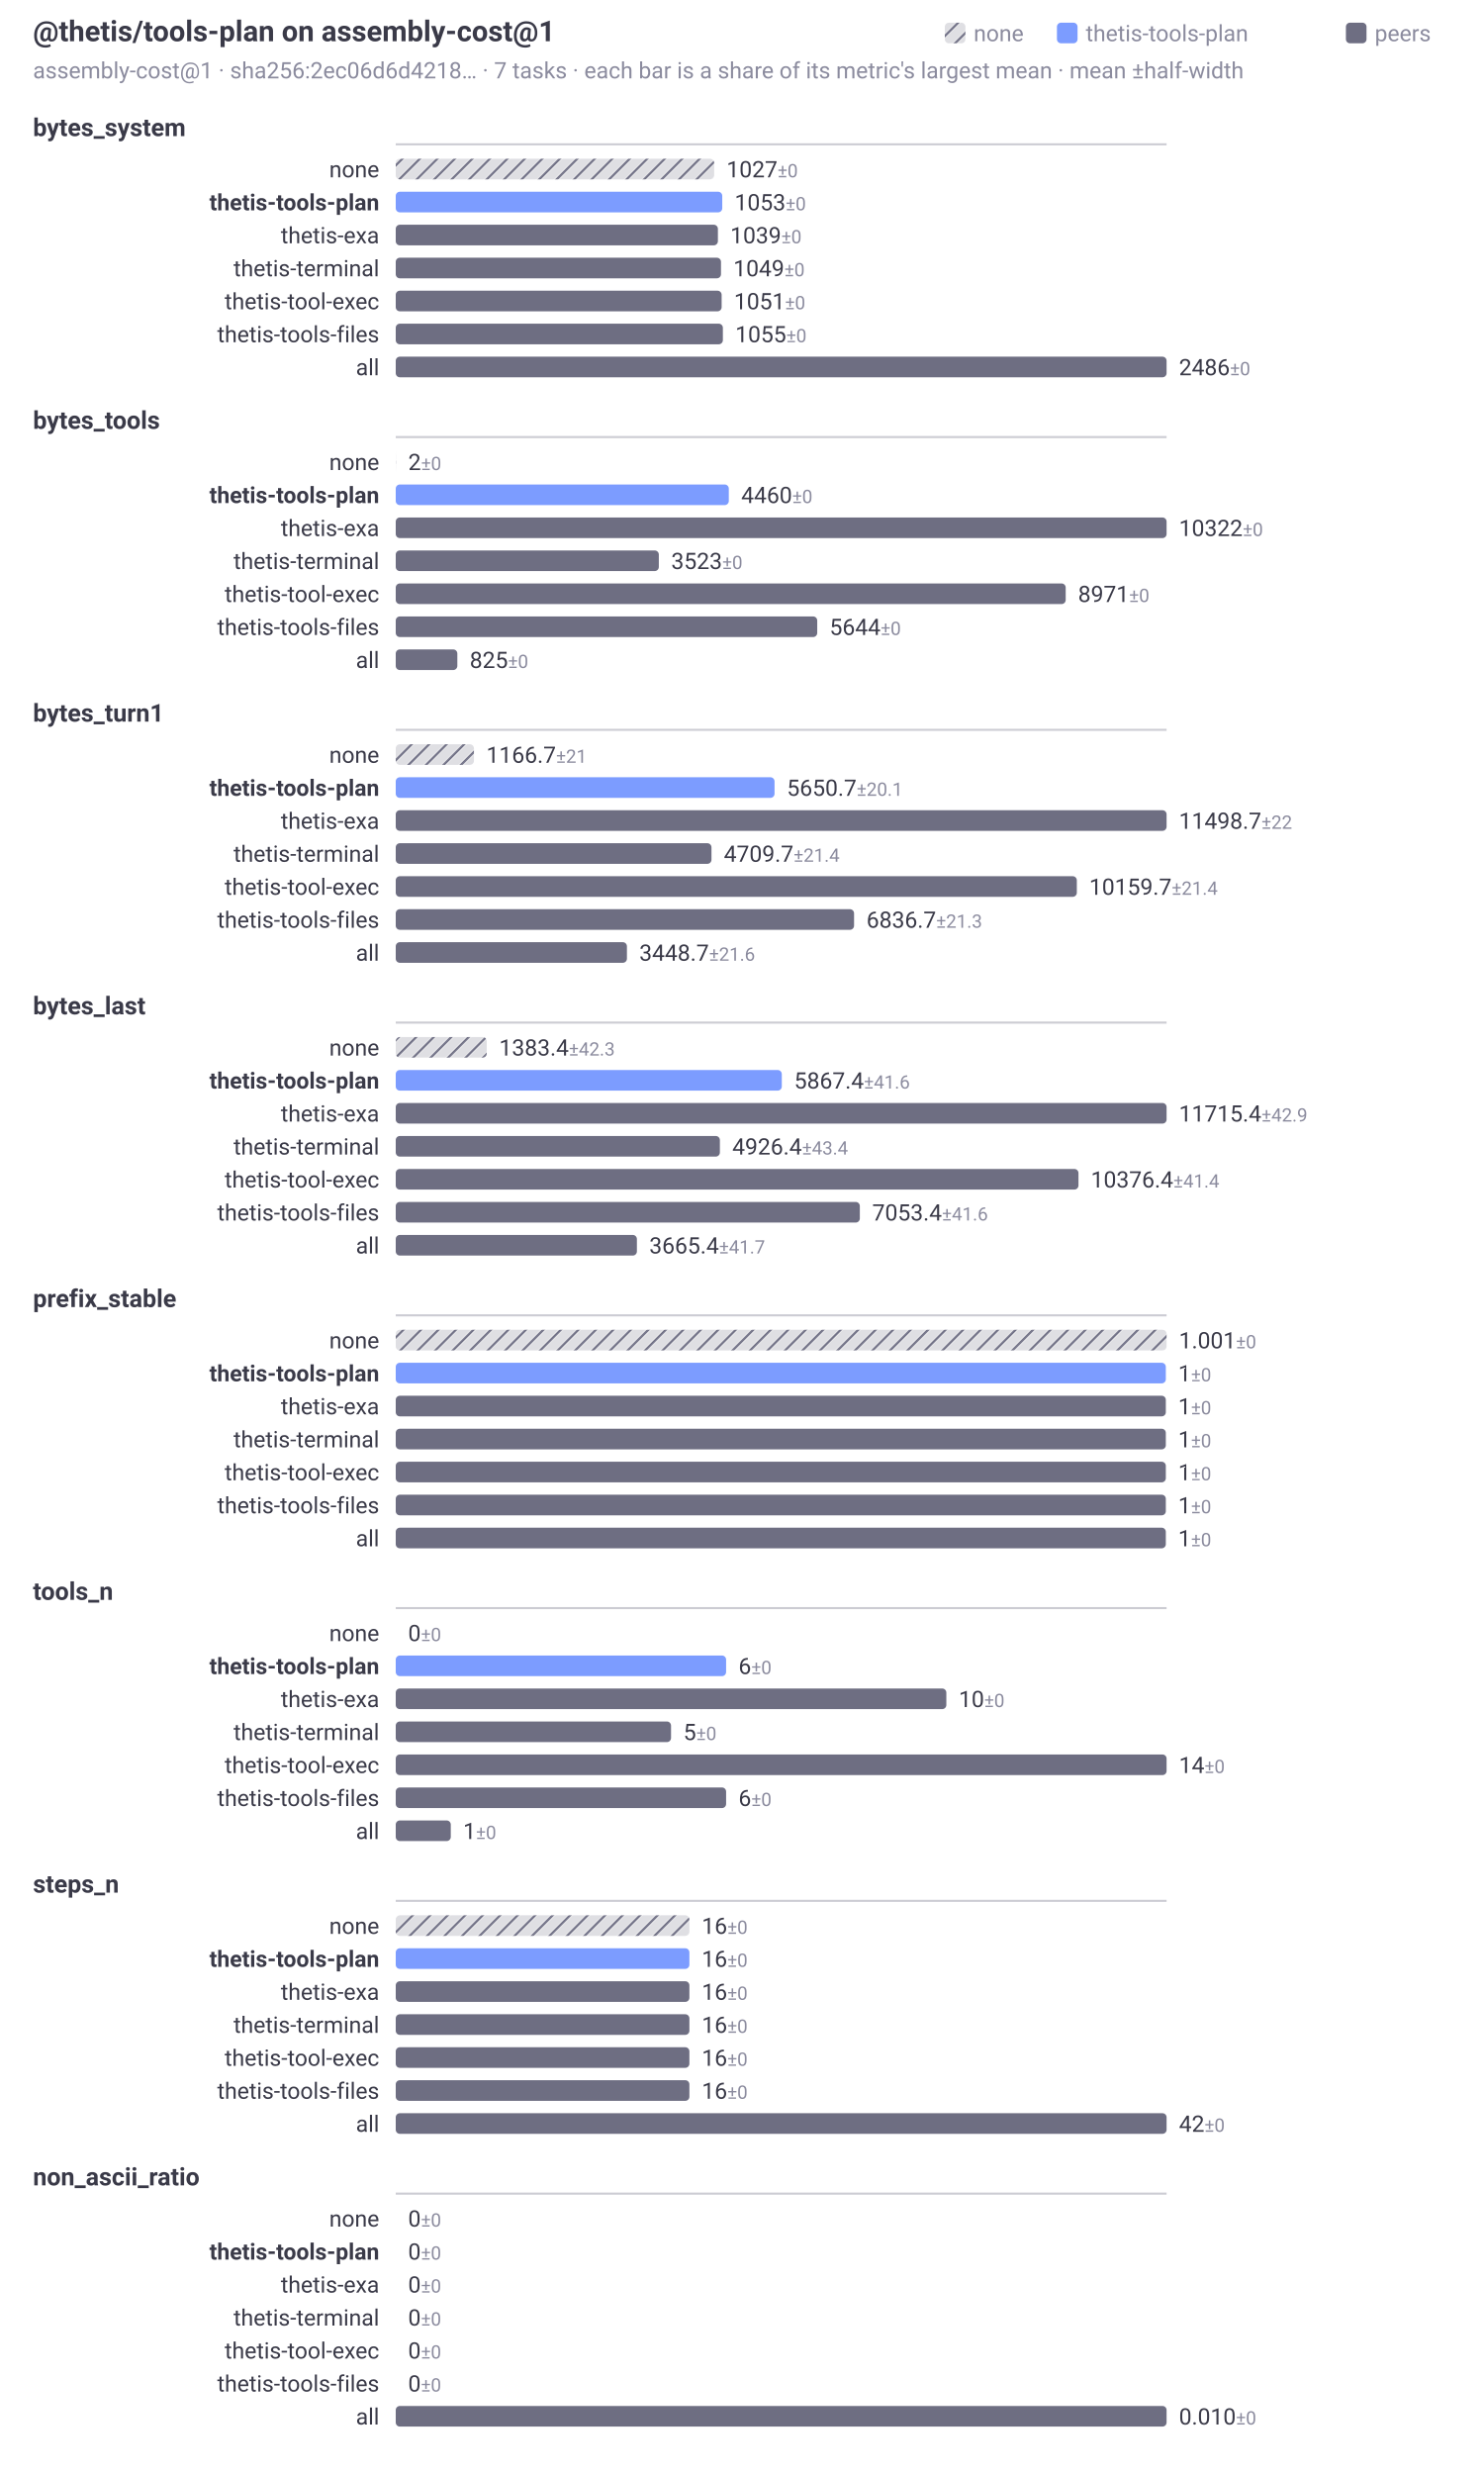
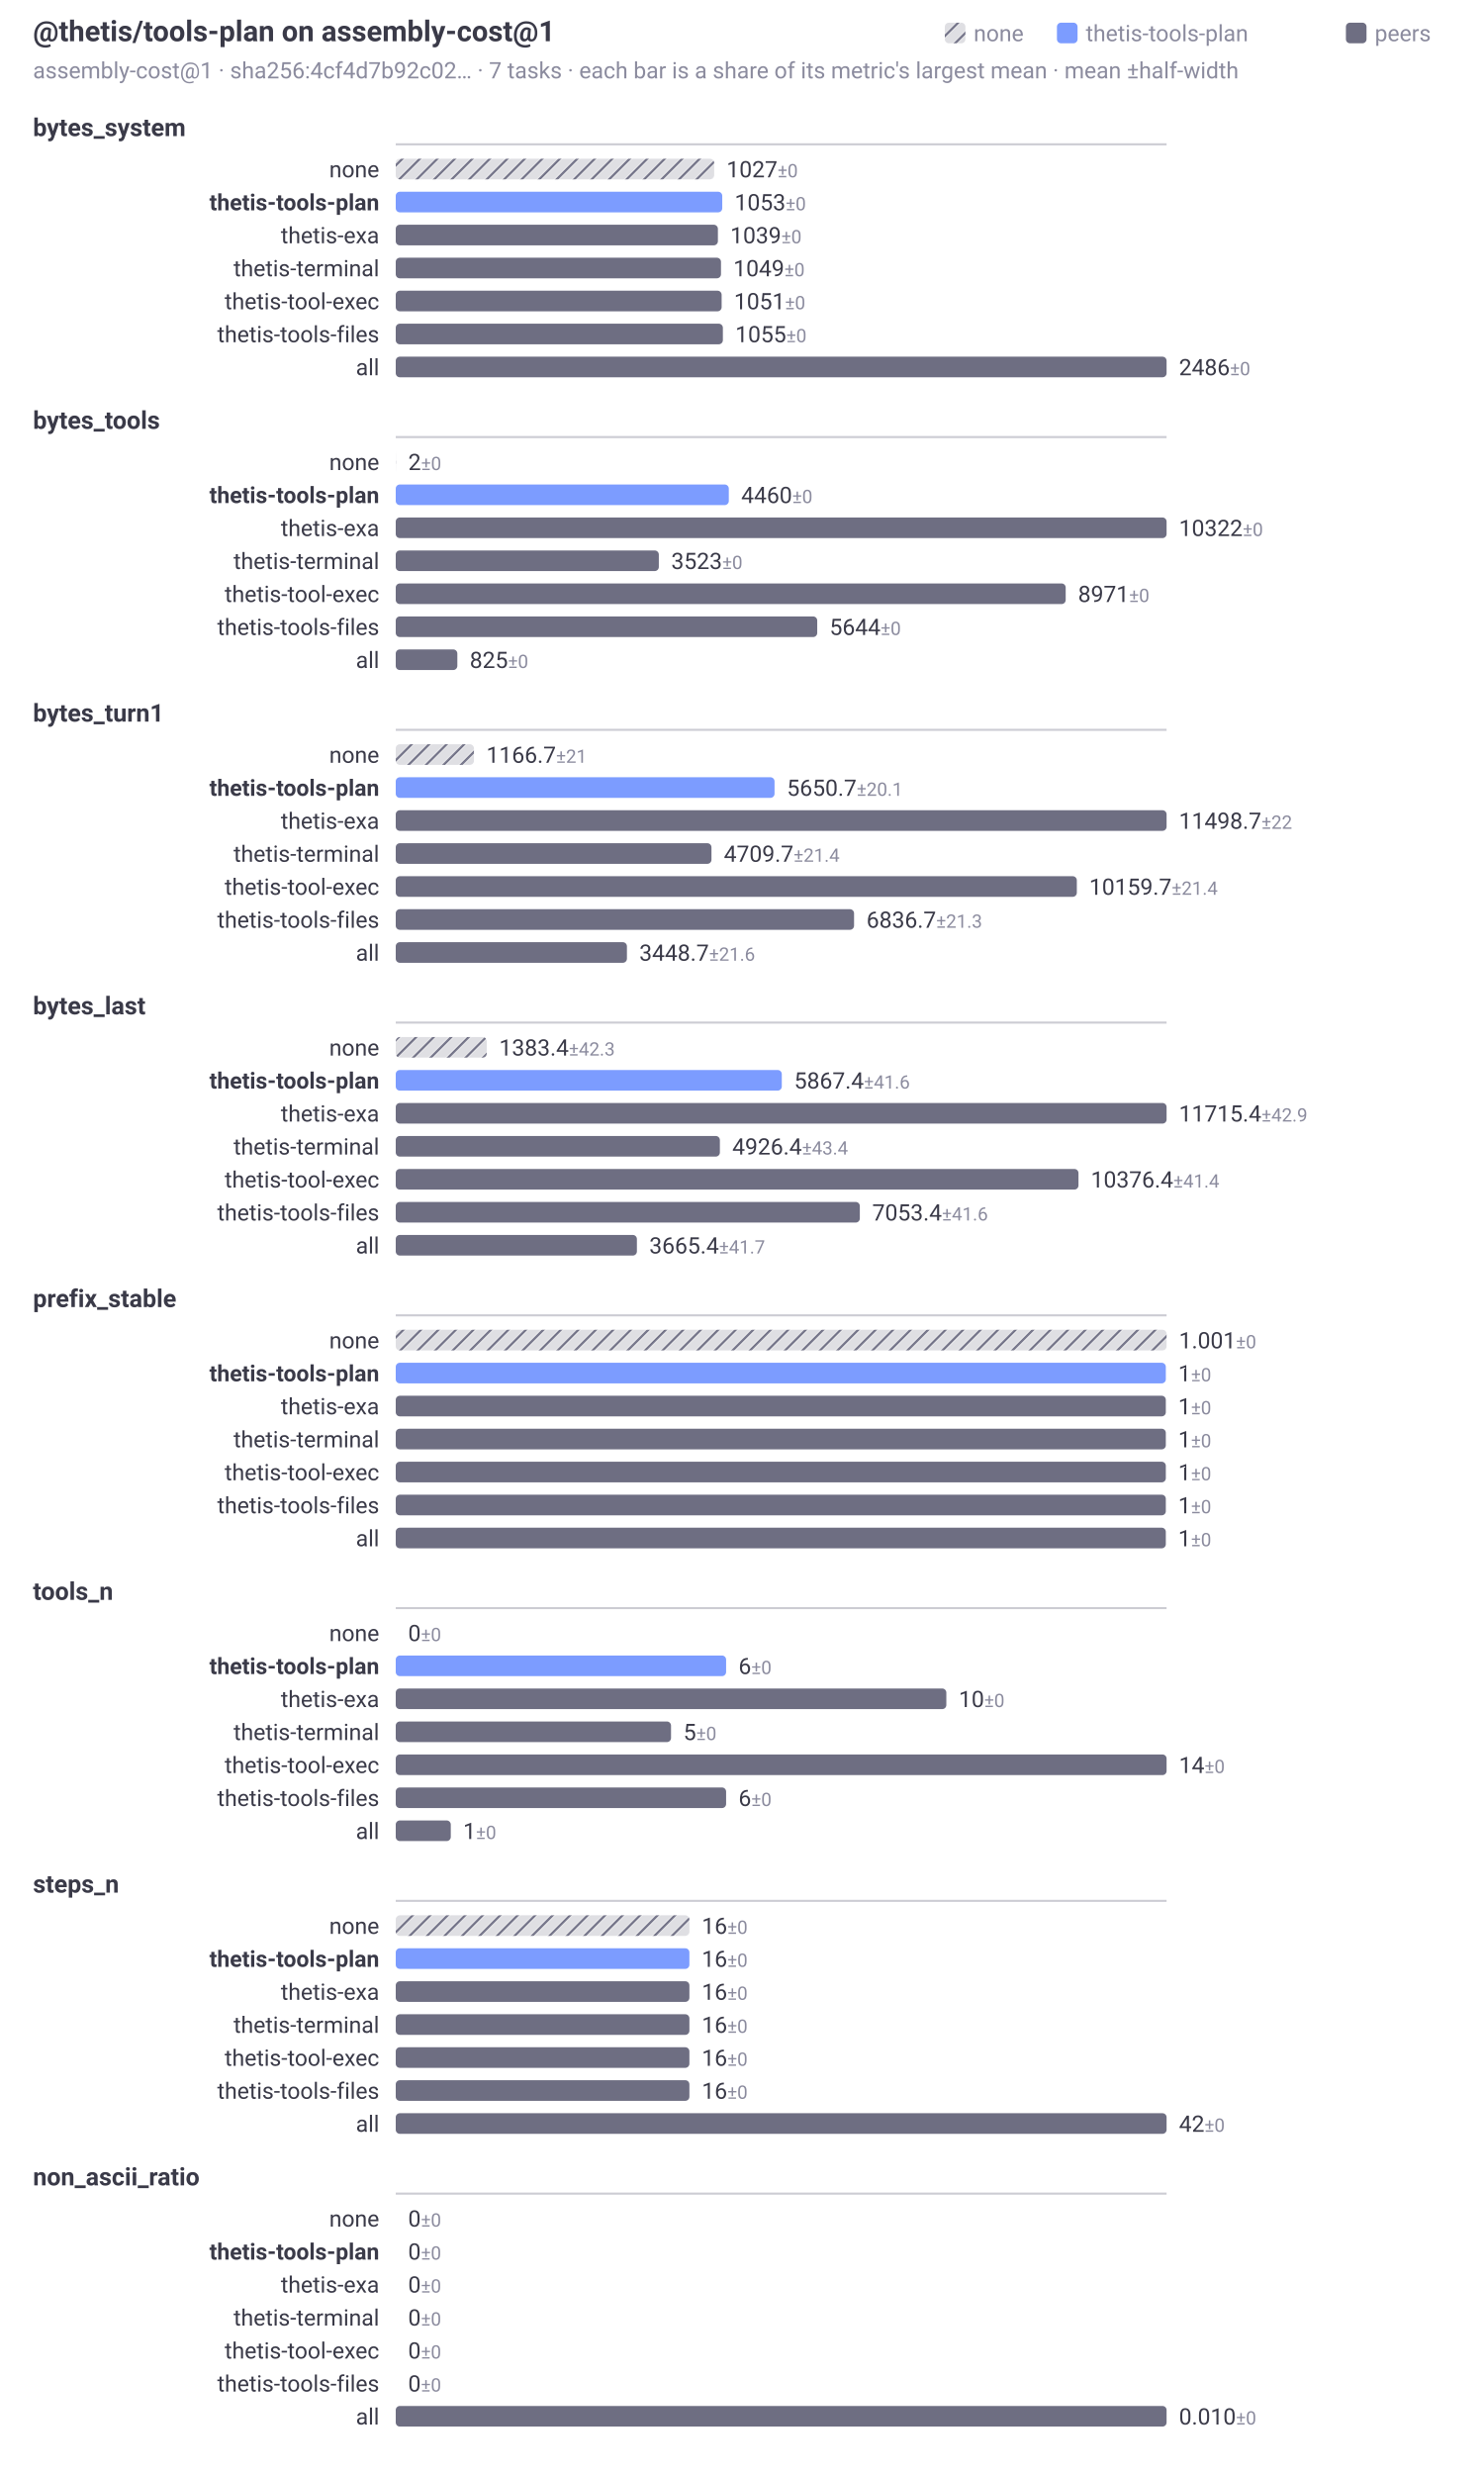
<svg xmlns="http://www.w3.org/2000/svg" width="720" height="1200" viewBox="0 0 720 1200" role="img" aria-labelledby="t d" font-family="system-ui, -apple-system, Segoe UI, Roboto, sans-serif">
  <style>.t{fill:#3a3a48}.f{fill:#8b8b9e}@media (prefers-color-scheme:dark){.t{fill:#d2d2dc}.f{fill:#9a9aae}}</style>
  <defs>
    <pattern id="hatch" width="6" height="6" patternUnits="userSpaceOnUse" patternTransform="rotate(45)">
      <rect width="6" height="6" fill="#6e6e82" fill-opacity="0.22" />
      <line x1="0" y1="0" x2="0" y2="6" stroke="#6e6e82" stroke-width="2" />
    </pattern>
  </defs>
  <text class="t" x="16" y="20" font-size="14" font-weight="600">@thetis/tools-plan on assembly-cost@1</text>
-   <text class="f" x="16" y="38" font-size="11">assembly-cost@1 · sha256:2ec06d6d4218… · 7 tasks · each bar is a share of its metric's largest mean · mean ±half-width</text>
+   <text class="f" x="16" y="38" font-size="11">assembly-cost@1 · sha256:4cf4d7b92c02… · 7 tasks · each bar is a share of its metric's largest mean · mean ±half-width</text>
  <rect x="653" y="11" width="10" height="10" rx="2" fill="#6e6e82" />
  <text class="f" x="667" y="20" font-size="11">peers</text>
  <rect x="512.8" y="11" width="10" height="10" rx="2" fill="#7c9cff" />
  <text class="f" x="526.8" y="20" font-size="11">thetis-tools-plan</text>
  <rect x="458.4" y="11" width="10" height="10" rx="2" fill="url(#hatch)" />
  <text class="f" x="472.4" y="20" font-size="11">none</text>
  <text class="t" x="16" y="66" font-size="12" font-weight="600">bytes_system</text>
  <line x1="192" y1="70" x2="566" y2="70" stroke="#6e6e82" stroke-opacity="0.35" stroke-width="1" />
  <text class="t" x="184" y="86" font-size="11" text-anchor="end">none</text>
  <rect x="192" y="77" width="154.5" height="10" rx="2" fill="url(#hatch)" />
  <text class="t" x="352.5" y="86" font-size="11">1027<tspan class="f" font-size="9"> ±0</tspan>
  </text>
  <text class="t" x="184" y="102" font-size="11" text-anchor="end" font-weight="600">thetis-tools-plan</text>
  <rect x="192" y="93" width="158.42" height="10" rx="2" fill="#7c9cff" />
  <text class="t" x="356.42" y="102" font-size="11">1053<tspan class="f" font-size="9"> ±0</tspan>
  </text>
  <text class="t" x="184" y="118" font-size="11" text-anchor="end">thetis-exa</text>
  <rect x="192" y="109" width="156.31" height="10" rx="2" fill="#6e6e82" />
  <text class="t" x="354.31" y="118" font-size="11">1039<tspan class="f" font-size="9"> ±0</tspan>
  </text>
  <text class="t" x="184" y="134" font-size="11" text-anchor="end">thetis-terminal</text>
  <rect x="192" y="125" width="157.81" height="10" rx="2" fill="#6e6e82" />
  <text class="t" x="355.81" y="134" font-size="11">1049<tspan class="f" font-size="9"> ±0</tspan>
  </text>
  <text class="t" x="184" y="150" font-size="11" text-anchor="end">thetis-tool-exec</text>
  <rect x="192" y="141" width="158.12" height="10" rx="2" fill="#6e6e82" />
  <text class="t" x="356.12" y="150" font-size="11">1051<tspan class="f" font-size="9"> ±0</tspan>
  </text>
  <text class="t" x="184" y="166" font-size="11" text-anchor="end">thetis-tools-files</text>
  <rect x="192" y="157" width="158.72" height="10" rx="2" fill="#6e6e82" />
  <text class="t" x="356.72" y="166" font-size="11">1055<tspan class="f" font-size="9"> ±0</tspan>
  </text>
  <text class="t" x="184" y="182" font-size="11" text-anchor="end">all</text>
  <rect x="192" y="173" width="374" height="10" rx="2" fill="#6e6e82" />
  <text class="t" x="572" y="182" font-size="11">2486<tspan class="f" font-size="9"> ±0</tspan>
  </text>
  <text class="t" x="16" y="208" font-size="12" font-weight="600">bytes_tools</text>
  <line x1="192" y1="212" x2="566" y2="212" stroke="#6e6e82" stroke-opacity="0.35" stroke-width="1" />
  <text class="t" x="184" y="228" font-size="11" text-anchor="end">none</text>
  <rect x="192" y="219" width="0.07" height="10" rx="2" fill="url(#hatch)" />
  <text class="t" x="198.07" y="228" font-size="11">2<tspan class="f" font-size="9"> ±0</tspan>
  </text>
  <text class="t" x="184" y="244" font-size="11" text-anchor="end" font-weight="600">thetis-tools-plan</text>
  <rect x="192" y="235" width="161.6" height="10" rx="2" fill="#7c9cff" />
  <text class="t" x="359.6" y="244" font-size="11">4460<tspan class="f" font-size="9"> ±0</tspan>
  </text>
  <text class="t" x="184" y="260" font-size="11" text-anchor="end">thetis-exa</text>
  <rect x="192" y="251" width="374" height="10" rx="2" fill="#6e6e82" />
  <text class="t" x="572" y="260" font-size="11">10322<tspan class="f" font-size="9"> ±0</tspan>
  </text>
  <text class="t" x="184" y="276" font-size="11" text-anchor="end">thetis-terminal</text>
  <rect x="192" y="267" width="127.65" height="10" rx="2" fill="#6e6e82" />
  <text class="t" x="325.65" y="276" font-size="11">3523<tspan class="f" font-size="9"> ±0</tspan>
  </text>
  <text class="t" x="184" y="292" font-size="11" text-anchor="end">thetis-tool-exec</text>
  <rect x="192" y="283" width="325.05" height="10" rx="2" fill="#6e6e82" />
  <text class="t" x="523.05" y="292" font-size="11">8971<tspan class="f" font-size="9"> ±0</tspan>
  </text>
  <text class="t" x="184" y="308" font-size="11" text-anchor="end">thetis-tools-files</text>
  <rect x="192" y="299" width="204.5" height="10" rx="2" fill="#6e6e82" />
  <text class="t" x="402.5" y="308" font-size="11">5644<tspan class="f" font-size="9"> ±0</tspan>
  </text>
  <text class="t" x="184" y="324" font-size="11" text-anchor="end">all</text>
  <rect x="192" y="315" width="29.89" height="10" rx="2" fill="#6e6e82" />
  <text class="t" x="227.89" y="324" font-size="11">825<tspan class="f" font-size="9"> ±0</tspan>
  </text>
  <text class="t" x="16" y="350" font-size="12" font-weight="600">bytes_turn1</text>
  <line x1="192" y1="354" x2="566" y2="354" stroke="#6e6e82" stroke-opacity="0.35" stroke-width="1" />
  <text class="t" x="184" y="370" font-size="11" text-anchor="end">none</text>
  <rect x="192" y="361" width="37.95" height="10" rx="2" fill="url(#hatch)" />
  <text class="t" x="235.95" y="370" font-size="11">1166.7<tspan class="f" font-size="9"> ±21</tspan>
  </text>
  <text class="t" x="184" y="386" font-size="11" text-anchor="end" font-weight="600">thetis-tools-plan</text>
  <rect x="192" y="377" width="183.79" height="10" rx="2" fill="#7c9cff" />
  <text class="t" x="381.79" y="386" font-size="11">5650.7<tspan class="f" font-size="9"> ±20.1</tspan>
  </text>
  <text class="t" x="184" y="402" font-size="11" text-anchor="end">thetis-exa</text>
  <rect x="192" y="393" width="374" height="10" rx="2" fill="#6e6e82" />
  <text class="t" x="572" y="402" font-size="11">11498.7<tspan class="f" font-size="9"> ±22</tspan>
  </text>
  <text class="t" x="184" y="418" font-size="11" text-anchor="end">thetis-terminal</text>
  <rect x="192" y="409" width="153.19" height="10" rx="2" fill="#6e6e82" />
  <text class="t" x="351.19" y="418" font-size="11">4709.7<tspan class="f" font-size="9"> ±21.4</tspan>
  </text>
  <text class="t" x="184" y="434" font-size="11" text-anchor="end">thetis-tool-exec</text>
  <rect x="192" y="425" width="330.45" height="10" rx="2" fill="#6e6e82" />
  <text class="t" x="528.45" y="434" font-size="11">10159.7<tspan class="f" font-size="9"> ±21.4</tspan>
  </text>
  <text class="t" x="184" y="450" font-size="11" text-anchor="end">thetis-tools-files</text>
  <rect x="192" y="441" width="222.37" height="10" rx="2" fill="#6e6e82" />
  <text class="t" x="420.37" y="450" font-size="11">6836.7<tspan class="f" font-size="9"> ±21.3</tspan>
  </text>
  <text class="t" x="184" y="466" font-size="11" text-anchor="end">all</text>
  <rect x="192" y="457" width="112.17" height="10" rx="2" fill="#6e6e82" />
  <text class="t" x="310.17" y="466" font-size="11">3448.7<tspan class="f" font-size="9"> ±21.6</tspan>
  </text>
  <text class="t" x="16" y="492" font-size="12" font-weight="600">bytes_last</text>
  <line x1="192" y1="496" x2="566" y2="496" stroke="#6e6e82" stroke-opacity="0.35" stroke-width="1" />
  <text class="t" x="184" y="512" font-size="11" text-anchor="end">none</text>
  <rect x="192" y="503" width="44.16" height="10" rx="2" fill="url(#hatch)" />
  <text class="t" x="242.16" y="512" font-size="11">1383.4<tspan class="f" font-size="9"> ±42.3</tspan>
  </text>
  <text class="t" x="184" y="528" font-size="11" text-anchor="end" font-weight="600">thetis-tools-plan</text>
  <rect x="192" y="519" width="187.31" height="10" rx="2" fill="#7c9cff" />
  <text class="t" x="385.31" y="528" font-size="11">5867.4<tspan class="f" font-size="9"> ±41.6</tspan>
  </text>
  <text class="t" x="184" y="544" font-size="11" text-anchor="end">thetis-exa</text>
  <rect x="192" y="535" width="374" height="10" rx="2" fill="#6e6e82" />
  <text class="t" x="572" y="544" font-size="11">11715.4<tspan class="f" font-size="9"> ±42.9</tspan>
  </text>
  <text class="t" x="184" y="560" font-size="11" text-anchor="end">thetis-terminal</text>
  <rect x="192" y="551" width="157.27" height="10" rx="2" fill="#6e6e82" />
  <text class="t" x="355.27" y="560" font-size="11">4926.4<tspan class="f" font-size="9"> ±43.4</tspan>
  </text>
  <text class="t" x="184" y="576" font-size="11" text-anchor="end">thetis-tool-exec</text>
  <rect x="192" y="567" width="331.25" height="10" rx="2" fill="#6e6e82" />
  <text class="t" x="529.25" y="576" font-size="11">10376.4<tspan class="f" font-size="9"> ±41.4</tspan>
  </text>
  <text class="t" x="184" y="592" font-size="11" text-anchor="end">thetis-tools-files</text>
  <rect x="192" y="583" width="225.17" height="10" rx="2" fill="#6e6e82" />
  <text class="t" x="423.17" y="592" font-size="11">7053.4<tspan class="f" font-size="9"> ±41.6</tspan>
  </text>
  <text class="t" x="184" y="608" font-size="11" text-anchor="end">all</text>
  <rect x="192" y="599" width="117.01" height="10" rx="2" fill="#6e6e82" />
  <text class="t" x="315.01" y="608" font-size="11">3665.4<tspan class="f" font-size="9"> ±41.7</tspan>
  </text>
  <text class="t" x="16" y="634" font-size="12" font-weight="600">prefix_stable</text>
  <line x1="192" y1="638" x2="566" y2="638" stroke="#6e6e82" stroke-opacity="0.35" stroke-width="1" />
  <text class="t" x="184" y="654" font-size="11" text-anchor="end">none</text>
  <rect x="192" y="645" width="374" height="10" rx="2" fill="url(#hatch)" />
  <text class="t" x="572" y="654" font-size="11">1.001<tspan class="f" font-size="9"> ±0</tspan>
  </text>
  <text class="t" x="184" y="670" font-size="11" text-anchor="end" font-weight="600">thetis-tools-plan</text>
  <rect x="192" y="661" width="373.63" height="10" rx="2" fill="#7c9cff" />
  <text class="t" x="571.63" y="670" font-size="11">1<tspan class="f" font-size="9"> ±0</tspan>
  </text>
  <text class="t" x="184" y="686" font-size="11" text-anchor="end">thetis-exa</text>
  <rect x="192" y="677" width="373.63" height="10" rx="2" fill="#6e6e82" />
  <text class="t" x="571.63" y="686" font-size="11">1<tspan class="f" font-size="9"> ±0</tspan>
  </text>
  <text class="t" x="184" y="702" font-size="11" text-anchor="end">thetis-terminal</text>
  <rect x="192" y="693" width="373.63" height="10" rx="2" fill="#6e6e82" />
  <text class="t" x="571.63" y="702" font-size="11">1<tspan class="f" font-size="9"> ±0</tspan>
  </text>
  <text class="t" x="184" y="718" font-size="11" text-anchor="end">thetis-tool-exec</text>
  <rect x="192" y="709" width="373.63" height="10" rx="2" fill="#6e6e82" />
  <text class="t" x="571.63" y="718" font-size="11">1<tspan class="f" font-size="9"> ±0</tspan>
  </text>
  <text class="t" x="184" y="734" font-size="11" text-anchor="end">thetis-tools-files</text>
  <rect x="192" y="725" width="373.63" height="10" rx="2" fill="#6e6e82" />
  <text class="t" x="571.63" y="734" font-size="11">1<tspan class="f" font-size="9"> ±0</tspan>
  </text>
  <text class="t" x="184" y="750" font-size="11" text-anchor="end">all</text>
  <rect x="192" y="741" width="373.63" height="10" rx="2" fill="#6e6e82" />
  <text class="t" x="571.63" y="750" font-size="11">1<tspan class="f" font-size="9"> ±0</tspan>
  </text>
  <text class="t" x="16" y="776" font-size="12" font-weight="600">tools_n</text>
  <line x1="192" y1="780" x2="566" y2="780" stroke="#6e6e82" stroke-opacity="0.35" stroke-width="1" />
  <text class="t" x="184" y="796" font-size="11" text-anchor="end">none</text>
  <rect x="192" y="787" width="0" height="10" rx="2" fill="url(#hatch)" />
  <text class="t" x="198" y="796" font-size="11">0<tspan class="f" font-size="9"> ±0</tspan>
  </text>
  <text class="t" x="184" y="812" font-size="11" text-anchor="end" font-weight="600">thetis-tools-plan</text>
  <rect x="192" y="803" width="160.29" height="10" rx="2" fill="#7c9cff" />
  <text class="t" x="358.29" y="812" font-size="11">6<tspan class="f" font-size="9"> ±0</tspan>
  </text>
  <text class="t" x="184" y="828" font-size="11" text-anchor="end">thetis-exa</text>
  <rect x="192" y="819" width="267.14" height="10" rx="2" fill="#6e6e82" />
  <text class="t" x="465.14" y="828" font-size="11">10<tspan class="f" font-size="9"> ±0</tspan>
  </text>
  <text class="t" x="184" y="844" font-size="11" text-anchor="end">thetis-terminal</text>
  <rect x="192" y="835" width="133.57" height="10" rx="2" fill="#6e6e82" />
  <text class="t" x="331.57" y="844" font-size="11">5<tspan class="f" font-size="9"> ±0</tspan>
  </text>
  <text class="t" x="184" y="860" font-size="11" text-anchor="end">thetis-tool-exec</text>
  <rect x="192" y="851" width="374" height="10" rx="2" fill="#6e6e82" />
  <text class="t" x="572" y="860" font-size="11">14<tspan class="f" font-size="9"> ±0</tspan>
  </text>
  <text class="t" x="184" y="876" font-size="11" text-anchor="end">thetis-tools-files</text>
  <rect x="192" y="867" width="160.29" height="10" rx="2" fill="#6e6e82" />
  <text class="t" x="358.29" y="876" font-size="11">6<tspan class="f" font-size="9"> ±0</tspan>
  </text>
  <text class="t" x="184" y="892" font-size="11" text-anchor="end">all</text>
  <rect x="192" y="883" width="26.71" height="10" rx="2" fill="#6e6e82" />
  <text class="t" x="224.71" y="892" font-size="11">1<tspan class="f" font-size="9"> ±0</tspan>
  </text>
  <text class="t" x="16" y="918" font-size="12" font-weight="600">steps_n</text>
  <line x1="192" y1="922" x2="566" y2="922" stroke="#6e6e82" stroke-opacity="0.35" stroke-width="1" />
  <text class="t" x="184" y="938" font-size="11" text-anchor="end">none</text>
  <rect x="192" y="929" width="142.48" height="10" rx="2" fill="url(#hatch)" />
  <text class="t" x="340.48" y="938" font-size="11">16<tspan class="f" font-size="9"> ±0</tspan>
  </text>
  <text class="t" x="184" y="954" font-size="11" text-anchor="end" font-weight="600">thetis-tools-plan</text>
  <rect x="192" y="945" width="142.48" height="10" rx="2" fill="#7c9cff" />
  <text class="t" x="340.48" y="954" font-size="11">16<tspan class="f" font-size="9"> ±0</tspan>
  </text>
  <text class="t" x="184" y="970" font-size="11" text-anchor="end">thetis-exa</text>
  <rect x="192" y="961" width="142.48" height="10" rx="2" fill="#6e6e82" />
  <text class="t" x="340.48" y="970" font-size="11">16<tspan class="f" font-size="9"> ±0</tspan>
  </text>
  <text class="t" x="184" y="986" font-size="11" text-anchor="end">thetis-terminal</text>
  <rect x="192" y="977" width="142.48" height="10" rx="2" fill="#6e6e82" />
  <text class="t" x="340.48" y="986" font-size="11">16<tspan class="f" font-size="9"> ±0</tspan>
  </text>
  <text class="t" x="184" y="1002" font-size="11" text-anchor="end">thetis-tool-exec</text>
  <rect x="192" y="993" width="142.48" height="10" rx="2" fill="#6e6e82" />
  <text class="t" x="340.48" y="1002" font-size="11">16<tspan class="f" font-size="9"> ±0</tspan>
  </text>
  <text class="t" x="184" y="1018" font-size="11" text-anchor="end">thetis-tools-files</text>
  <rect x="192" y="1009" width="142.48" height="10" rx="2" fill="#6e6e82" />
  <text class="t" x="340.48" y="1018" font-size="11">16<tspan class="f" font-size="9"> ±0</tspan>
  </text>
  <text class="t" x="184" y="1034" font-size="11" text-anchor="end">all</text>
  <rect x="192" y="1025" width="374" height="10" rx="2" fill="#6e6e82" />
  <text class="t" x="572" y="1034" font-size="11">42<tspan class="f" font-size="9"> ±0</tspan>
  </text>
  <text class="t" x="16" y="1060" font-size="12" font-weight="600">non_ascii_ratio</text>
  <line x1="192" y1="1064" x2="566" y2="1064" stroke="#6e6e82" stroke-opacity="0.35" stroke-width="1" />
  <text class="t" x="184" y="1080" font-size="11" text-anchor="end">none</text>
  <rect x="192" y="1071" width="0" height="10" rx="2" fill="url(#hatch)" />
  <text class="t" x="198" y="1080" font-size="11">0<tspan class="f" font-size="9"> ±0</tspan>
  </text>
  <text class="t" x="184" y="1096" font-size="11" text-anchor="end" font-weight="600">thetis-tools-plan</text>
  <rect x="192" y="1087" width="0" height="10" rx="2" fill="#7c9cff" />
  <text class="t" x="198" y="1096" font-size="11">0<tspan class="f" font-size="9"> ±0</tspan>
  </text>
  <text class="t" x="184" y="1112" font-size="11" text-anchor="end">thetis-exa</text>
  <rect x="192" y="1103" width="0" height="10" rx="2" fill="#6e6e82" />
  <text class="t" x="198" y="1112" font-size="11">0<tspan class="f" font-size="9"> ±0</tspan>
  </text>
  <text class="t" x="184" y="1128" font-size="11" text-anchor="end">thetis-terminal</text>
  <rect x="192" y="1119" width="0" height="10" rx="2" fill="#6e6e82" />
  <text class="t" x="198" y="1128" font-size="11">0<tspan class="f" font-size="9"> ±0</tspan>
  </text>
  <text class="t" x="184" y="1144" font-size="11" text-anchor="end">thetis-tool-exec</text>
  <rect x="192" y="1135" width="0" height="10" rx="2" fill="#6e6e82" />
  <text class="t" x="198" y="1144" font-size="11">0<tspan class="f" font-size="9"> ±0</tspan>
  </text>
  <text class="t" x="184" y="1160" font-size="11" text-anchor="end">thetis-tools-files</text>
  <rect x="192" y="1151" width="0" height="10" rx="2" fill="#6e6e82" />
  <text class="t" x="198" y="1160" font-size="11">0<tspan class="f" font-size="9"> ±0</tspan>
  </text>
  <text class="t" x="184" y="1176" font-size="11" text-anchor="end">all</text>
  <rect x="192" y="1167" width="374" height="10" rx="2" fill="#6e6e82" />
  <text class="t" x="572" y="1176" font-size="11">0.010<tspan class="f" font-size="9"> ±0</tspan>
  </text>
</svg>
